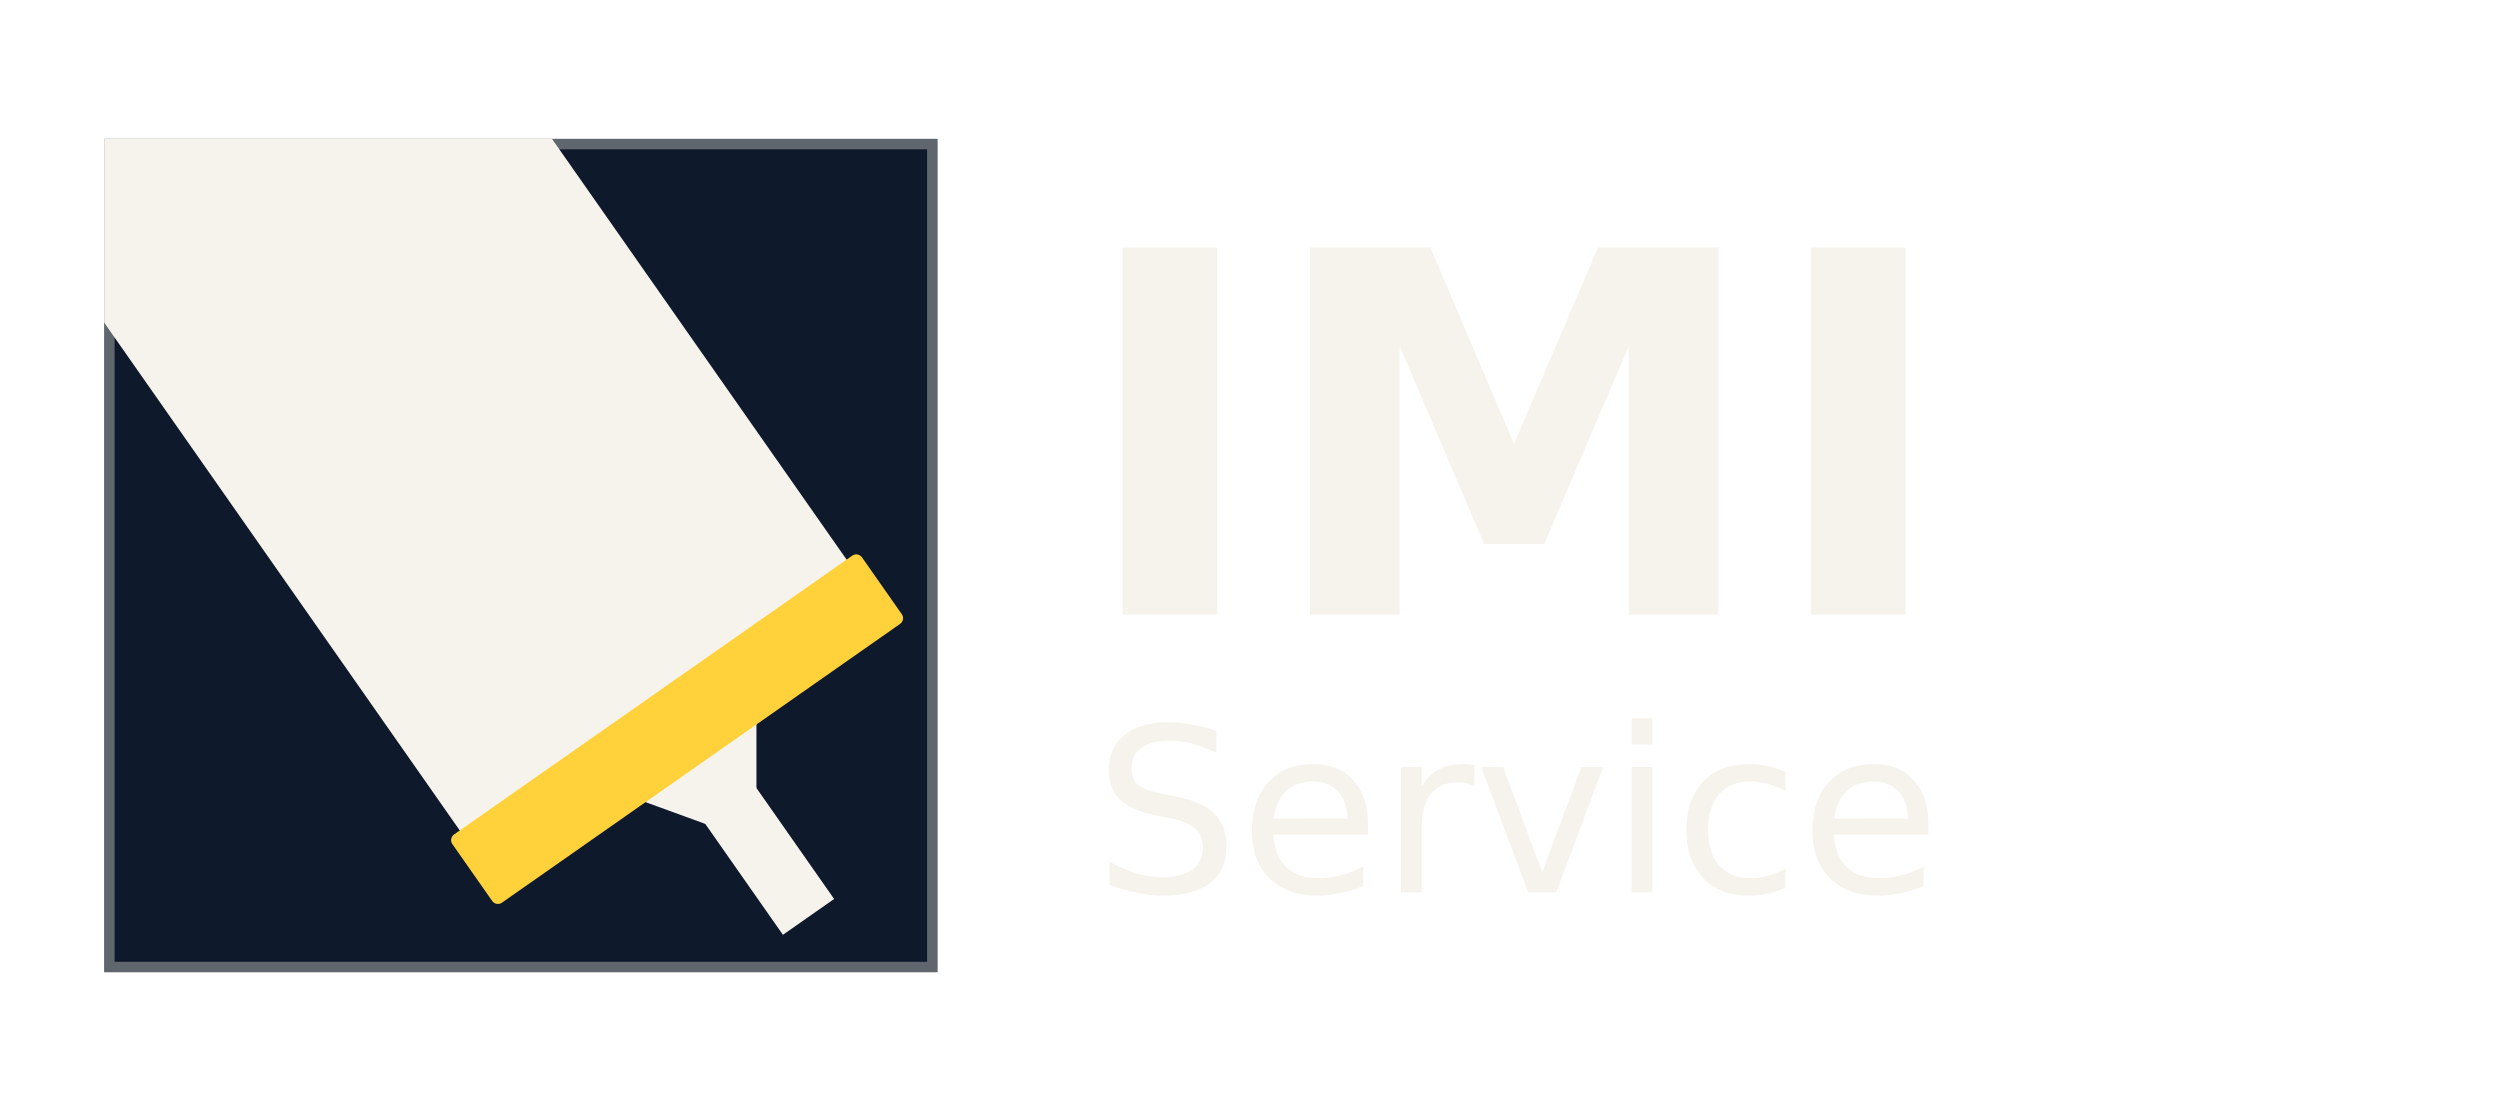
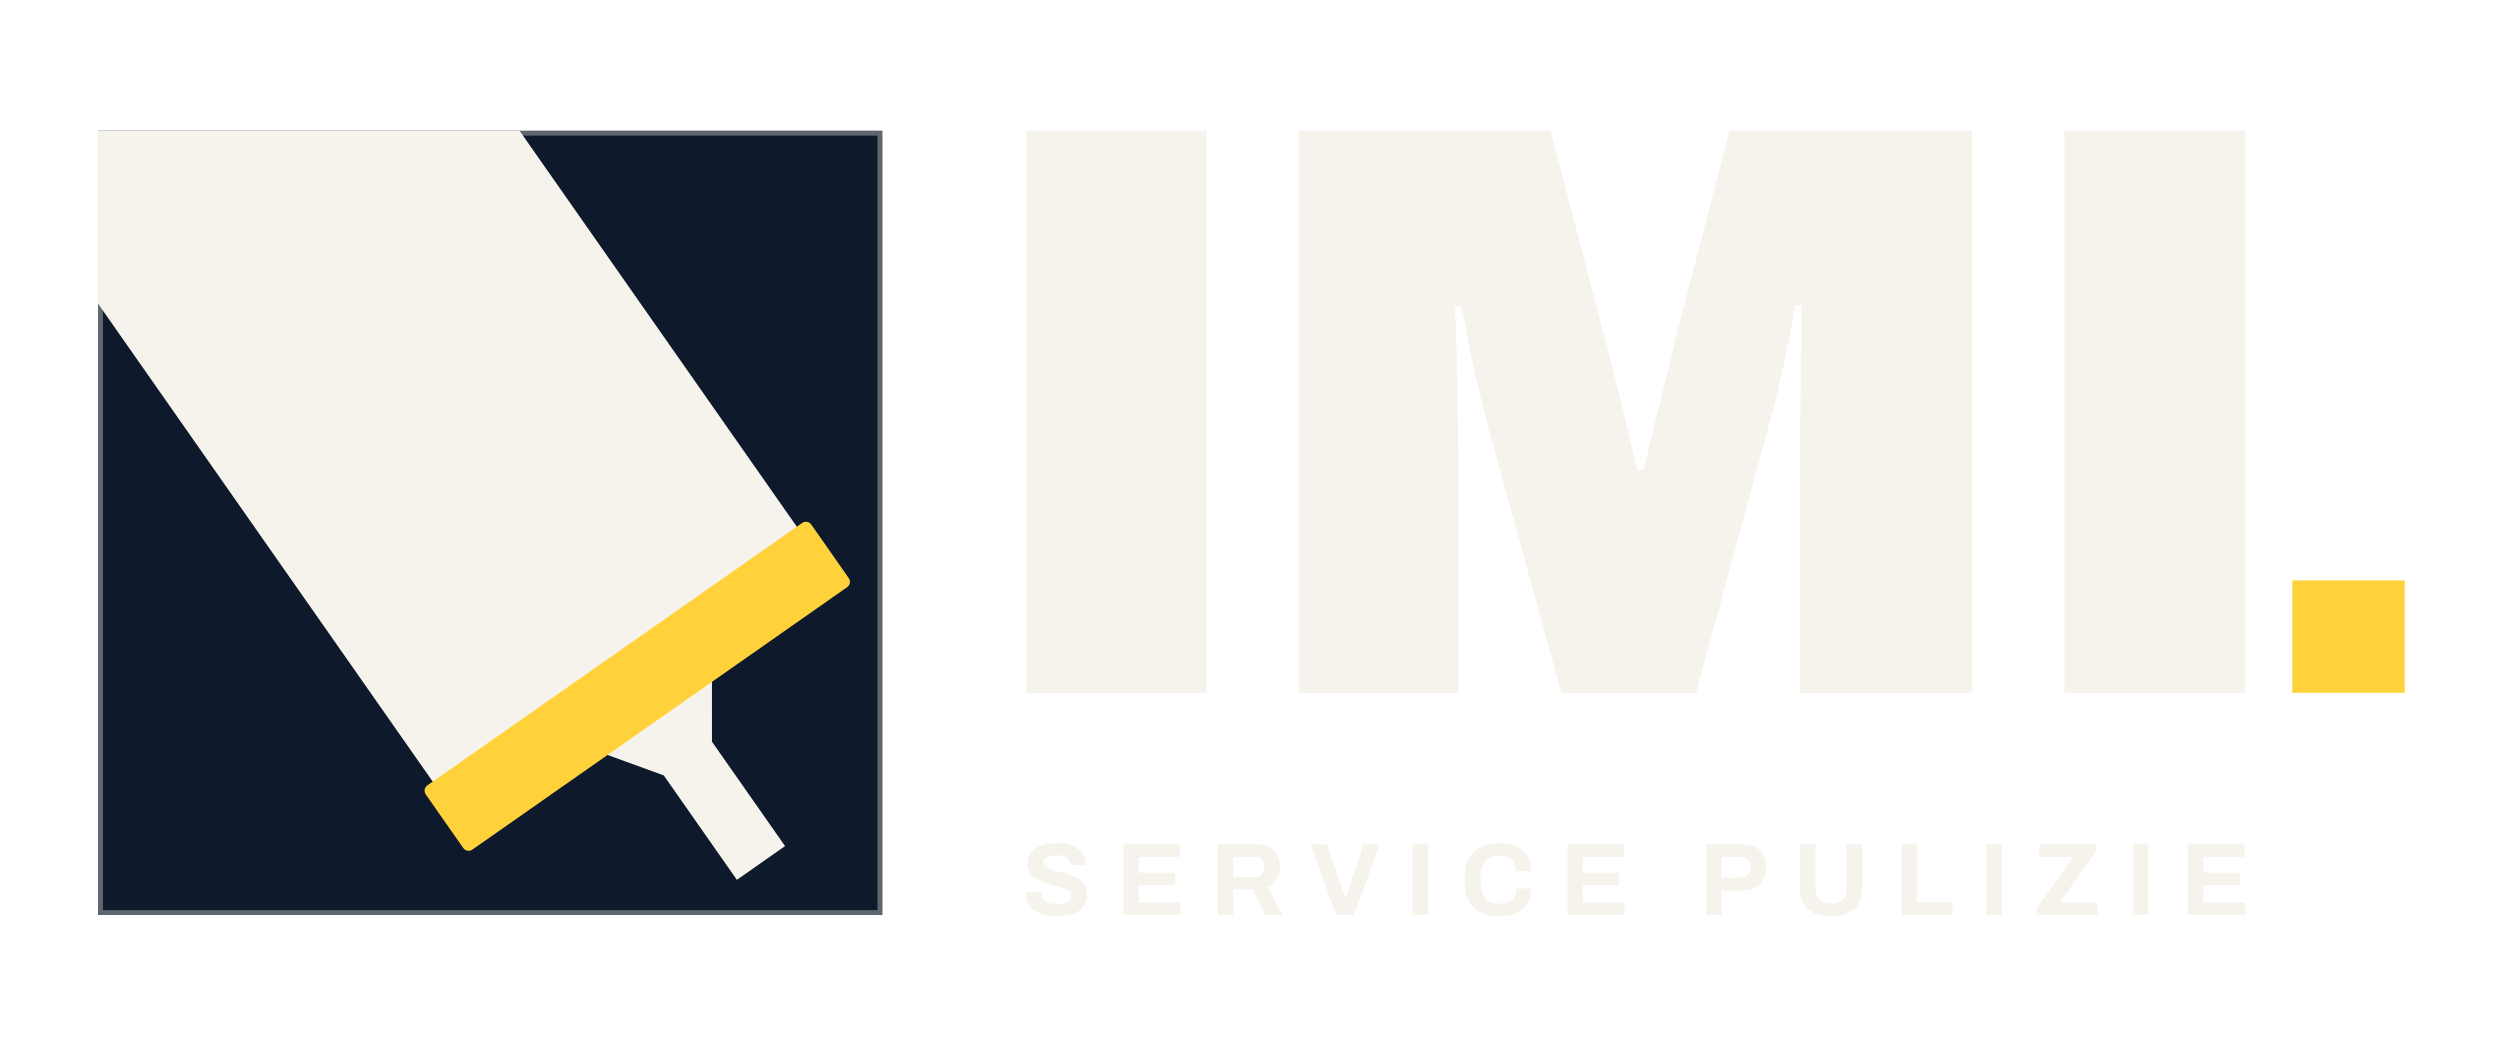
- <svg xmlns="http://www.w3.org/2000/svg" viewBox="0 0 720 320" role="img" aria-label="IMI Service">
+ <svg xmlns="http://www.w3.org/2000/svg" viewBox="0 0 765 320" role="img" aria-label="IMI Service Pulizie">
  <defs>
-     <clipPath id="pane">
+     <clipPath id="paneN">
      <rect x="30" y="40" width="240" height="240" />
    </clipPath>
  </defs>
-   <g clip-path="url(#pane)">
+   <g clip-path="url(#paneN)">
    <rect x="30" y="40" width="240" height="240" fill="#0E1A2B" />
    <g transform="translate(195 210) rotate(-35)">
      <path class="trail" d="M-68 -330 H68 V0 H-68Z" fill="#F6F3EC" />
      <g class="tool">
        <path d="M-9 9 H9 V66 H-9Z" fill="#F6F3EC" />
        <path d="M-23 7 H23 L9 27 H-9Z" fill="#F6F3EC" />
        <rect x="-72" y="-12" width="144" height="24" rx="2" fill="#FFD23C" />
      </g>
    </g>
  </g>
-   <rect x="31.5" y="41.5" width="237" height="237" fill="none" stroke="#F6F3EC" stroke-opacity=".35" stroke-width="3" />
+   <rect x="30.75" y="40.75" width="238.5" height="238.5" fill="none" stroke="#F6F3EC" stroke-opacity=".35" stroke-width="1.5" />
  <g fill="#F6F3EC">
-     <path transform="translate(310 177) scale(0.07080078 -0.07080078)" d="M188 1493H573V0H188Z" />
-     <path transform="translate(363.9502 177) scale(0.07080078 -0.07080078)" d="M188 1493H678L1018 694L1360 1493H1849V0H1485V1092L1141 287H897L553 1092V0H188Z" />
-     <path transform="translate(508.2422 177) scale(0.07080078 -0.07080078)" d="M188 1493H573V0H188Z" />
-     <path transform="translate(315 257) scale(0.03222656 -0.03222656)" d="M1096 1444V1247Q981 1302 879.0 1329.0Q777 1356 682 1356Q517 1356 427.5 1292.0Q338 1228 338 1110Q338 1011 397.5 960.5Q457 910 623 879L745 854Q971 811 1078.5 702.5Q1186 594 1186 412Q1186 195 1040.5 83.0Q895 -29 614 -29Q508 -29 388.5 -5.0Q269 19 141 66V274Q264 205 382.0 170.0Q500 135 614 135Q787 135 881.0 203.0Q975 271 975 397Q975 507 907.5 569.0Q840 631 686 662L563 686Q337 731 236.0 827.0Q135 923 135 1094Q135 1292 274.5 1406.0Q414 1520 659 1520Q764 1520 873.0 1501.0Q982 1482 1096 1444Z" />
-     <path transform="translate(356.8945 257) scale(0.03222656 -0.03222656)" d="M1151 606V516H305Q317 326 419.5 226.5Q522 127 705 127Q811 127 910.5 153.0Q1010 179 1108 231V57Q1009 15 905.0 -7.0Q801 -29 694 -29Q426 -29 269.5 127.0Q113 283 113 549Q113 824 261.5 985.5Q410 1147 662 1147Q888 1147 1019.5 1001.5Q1151 856 1151 606ZM967 660Q965 811 882.5 901.0Q800 991 664 991Q510 991 417.5 904.0Q325 817 311 659Z" />
-     <path transform="translate(397.5 257) scale(0.03222656 -0.03222656)" d="M842 948Q811 966 774.5 974.5Q738 983 694 983Q538 983 454.5 881.5Q371 780 371 590V0H186V1120H371V946Q429 1048 522.0 1097.5Q615 1147 748 1147Q767 1147 790.0 1144.5Q813 1142 841 1137Z" />
-     <path transform="translate(424.6348 257) scale(0.03222656 -0.03222656)" d="M61 1120H256L606 180L956 1120H1151L731 0H481Z" />
-     <path transform="translate(463.6934 257) scale(0.03222656 -0.03222656)" d="M193 1120H377V0H193ZM193 1556H377V1323H193Z" />
-     <path transform="translate(482.0303 257) scale(0.03222656 -0.03222656)" d="M999 1077V905Q921 948 842.5 969.5Q764 991 684 991Q505 991 406.0 877.5Q307 764 307 559Q307 354 406.0 240.5Q505 127 684 127Q764 127 842.5 148.5Q921 170 999 213V43Q922 7 839.5 -11.0Q757 -29 664 -29Q411 -29 262.0 130.0Q113 289 113 559Q113 833 263.5 990.0Q414 1147 676 1147Q761 1147 842.0 1129.5Q923 1112 999 1077Z" />
-     <path transform="translate(518.3174 257) scale(0.03222656 -0.03222656)" d="M1151 606V516H305Q317 326 419.5 226.5Q522 127 705 127Q811 127 910.5 153.0Q1010 179 1108 231V57Q1009 15 905.0 -7.0Q801 -29 694 -29Q426 -29 269.5 127.0Q113 283 113 549Q113 824 261.5 985.5Q410 1147 662 1147Q888 1147 1019.5 1001.5Q1151 856 1151 606ZM967 660Q965 811 882.5 901.0Q800 991 664 991Q510 991 417.5 904.0Q325 817 311 659Z" />
+     <path transform="translate(295.50 212.00) scale(0.25 -0.25)" d="M74 0V688H295V0Z" />
+     <path transform="translate(379.00 212.00) scale(0.25 -0.25)" d="M74 0V688H382L445 446Q449 433 456.5 403.0Q464 373 472.5 338.0Q481 303 488 273H496Q501 295 508.5 325.5Q516 356 524.0 388.0Q532 420 538 446L601 688H898V0H687V248Q687 288 687.5 330.5Q688 373 688.5 411.0Q689 449 689 474H681Q678 454 672.5 427.0Q667 400 661.0 373.5Q655 347 649 327L560 0H395L305 327Q300 347 293.5 373.5Q287 400 282.0 427.0Q277 454 273 473H265Q266 448 267.0 410.0Q268 372 268.5 330.0Q269 288 269 248V0Z" />
+     <path transform="translate(613.25 212.00) scale(0.25 -0.25)" d="M74 0V688H295V0Z" />
+   </g>
+   <rect x="701.45" y="177.60" width="34.40" height="34.40" fill="#FFD23C" />
+   <g fill="#F6F3EC">
+     <path transform="translate(312.58 280.00) scale(0.03152 -0.03152)" d="M343 -12Q283 -12 229.0 0.0Q175 12 133.5 38.5Q92 65 68.5 105.5Q45 146 45 204Q45 209 45.0 214.5Q45 220 46 223H194Q193 220 193.0 215.0Q193 210 193 206Q193 174 210.5 152.0Q228 130 262.0 119.0Q296 108 341 108Q370 108 392.5 111.5Q415 115 432.5 121.5Q450 128 461.5 137.0Q473 146 478.5 158.0Q484 170 484 185Q484 212 466.5 229.0Q449 246 418.5 258.0Q388 270 350.0 280.0Q312 290 272.0 300.5Q232 311 194.0 326.5Q156 342 126.0 364.0Q96 386 78.0 420.0Q60 454 60 502Q60 553 81.5 590.0Q103 627 142.0 651.0Q181 675 232.0 686.5Q283 698 343 698Q399 698 449.0 686.5Q499 675 537.0 650.0Q575 625 596.5 587.0Q618 549 618 497V485H473V493Q473 520 457.0 539.0Q441 558 412.0 569.0Q383 580 344 580Q302 580 272.5 572.0Q243 564 227.5 548.5Q212 533 212 512Q212 488 229.5 472.5Q247 457 277.5 445.5Q308 434 346.0 425.0Q384 416 424.0 405.0Q464 394 502.0 379.0Q540 364 570.0 341.5Q600 319 618.0 286.0Q636 253 636 207Q636 128 598.0 80.0Q560 32 494.0 10.0Q428 -12 343 -12Z" />
+     <path transform="translate(341.36 280.00) scale(0.03152 -0.03152)" d="M76 0V686H624V564H226V411H578V290H226V123H630V0Z" />
+     <path transform="translate(370.26 280.00) scale(0.03152 -0.03152)" d="M76 0V686H452Q528 686 578.5 659.0Q629 632 654.0 583.5Q679 535 679 472Q679 405 649.0 353.5Q619 302 562 275L702 0H537L416 250H225V0ZM225 368H432Q477 368 502.0 395.5Q527 423 527 470Q527 500 516.0 521.5Q505 543 484.0 554.0Q463 565 432 565H225Z" />
+     <path transform="translate(400.64 280.00) scale(0.03152 -0.03152)" d="M260 0 12 686H173L321 248Q325 237 330.0 221.5Q335 206 340.0 191.0Q345 176 348 164H354Q358 175 362.5 189.5Q367 204 371.5 219.0Q376 234 380 247L528 686H683L434 0Z" />
+     <path transform="translate(429.89 280.00) scale(0.03152 -0.03152)" d="M76 0V686H225V0Z" />
+     <path transform="translate(446.75 280.00) scale(0.03152 -0.03152)" d="M383 -12Q276 -12 200.0 25.5Q124 63 84.5 142.0Q45 221 45 343Q45 523 133.5 610.5Q222 698 383 698Q471 698 541.0 668.0Q611 638 651.5 578.0Q692 518 692 427H542Q542 475 522.5 508.0Q503 541 467.5 558.5Q432 576 385 576Q321 576 279.5 551.0Q238 526 218.5 477.5Q199 429 199 359V328Q199 256 219.0 207.5Q239 159 279.5 134.5Q320 110 384 110Q434 110 471.0 127.0Q508 144 528.0 177.0Q548 210 548 258H692Q692 167 652.5 107.0Q613 47 543.0 17.5Q473 -12 383 -12Z" />
+     <path transform="translate(477.23 280.00) scale(0.03152 -0.03152)" d="M76 0V686H624V564H226V411H578V290H226V123H630V0Z" />
+     <path transform="translate(519.68 280.00) scale(0.03152 -0.03152)" d="M76 0V686H433Q507 686 556.5 658.5Q606 631 631.5 581.5Q657 532 657 464Q657 396 630.5 345.5Q604 295 553.0 267.0Q502 239 428 239H225V0ZM225 361H408Q455 361 480.5 388.0Q506 415 506 463Q506 496 495.0 518.0Q484 540 462.5 552.0Q441 564 408 564H225Z" />
+     <path transform="translate(548.52 280.00) scale(0.03152 -0.03152)" d="M373 -12Q279 -12 211.5 18.0Q144 48 108.0 108.5Q72 169 72 259V686H222V263Q222 189 261.0 149.5Q300 110 373 110Q446 110 485.5 149.5Q525 189 525 263V686H675V259Q675 169 639.0 108.5Q603 48 535.5 18.0Q468 -12 373 -12Z" />
+     <path transform="translate(579.47 280.00) scale(0.03152 -0.03152)" d="M76 0V686H225V127H571V0Z" />
+     <path transform="translate(605.47 280.00) scale(0.03152 -0.03152)" d="M76 0V686H225V0Z" />
+     <path transform="translate(622.33 280.00) scale(0.03152 -0.03152)" d="M28 0V64L384 564H53V686H609V622L253 123H617V0Z" />
+     <path transform="translate(650.28 280.00) scale(0.03152 -0.03152)" d="M76 0V686H225V0Z" />
+     <path transform="translate(667.14 280.00) scale(0.03152 -0.03152)" d="M76 0V686H624V564H226V411H578V290H226V123H630V0Z" />
  </g>
</svg>
